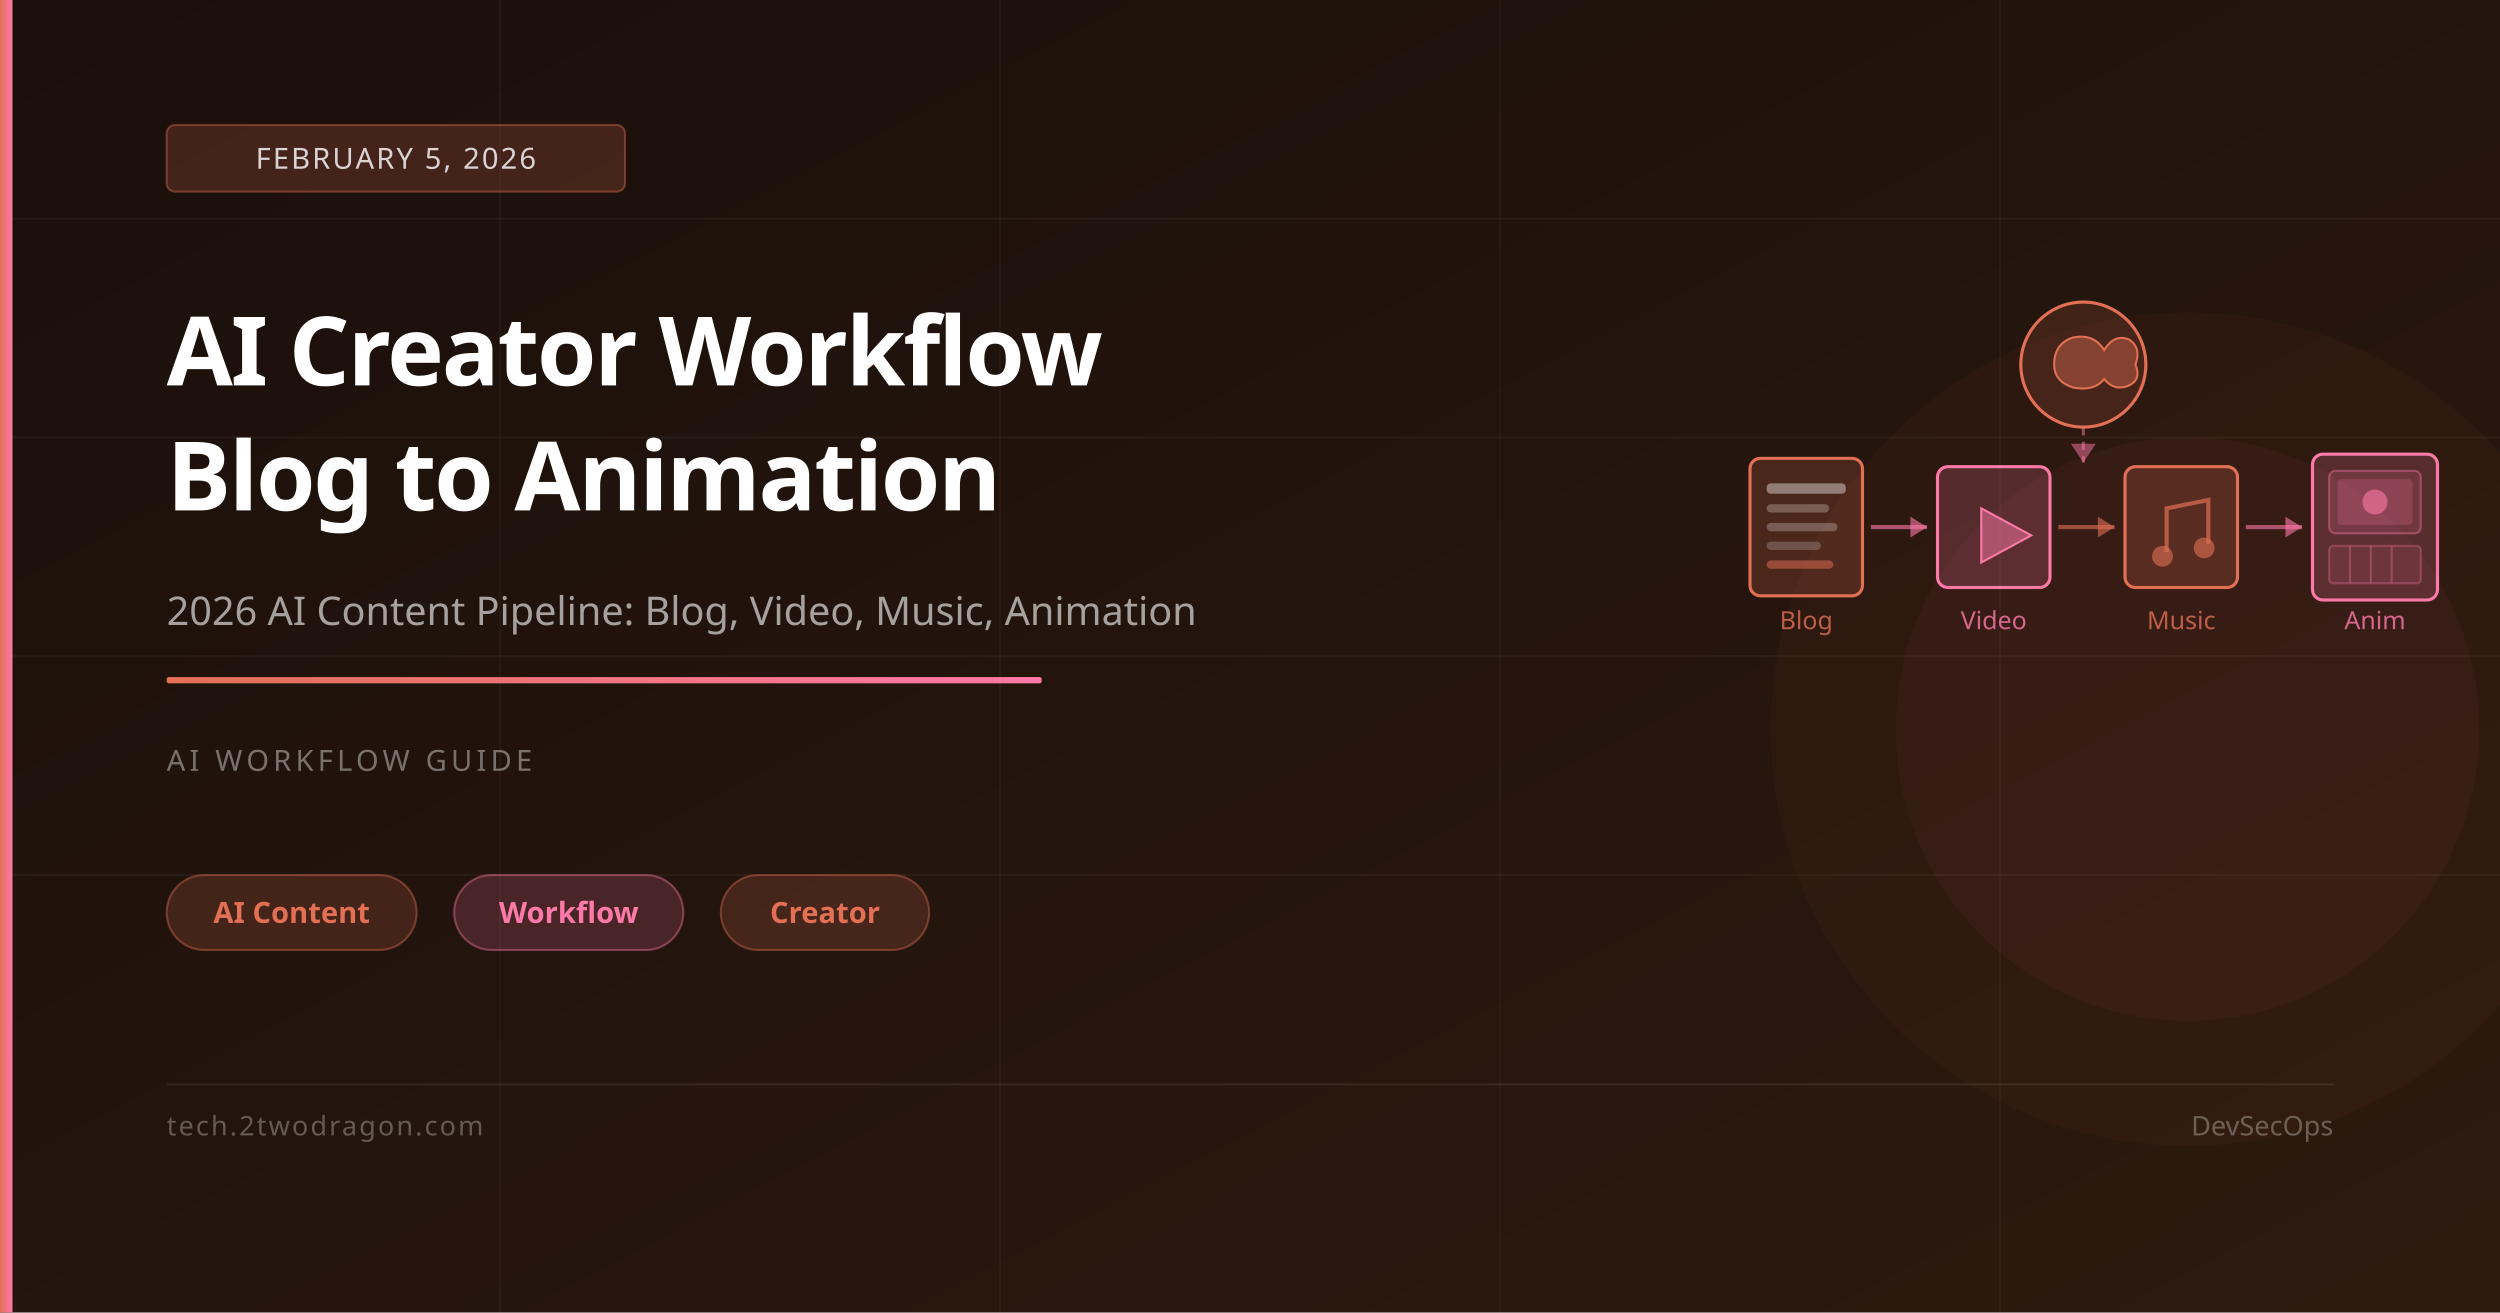
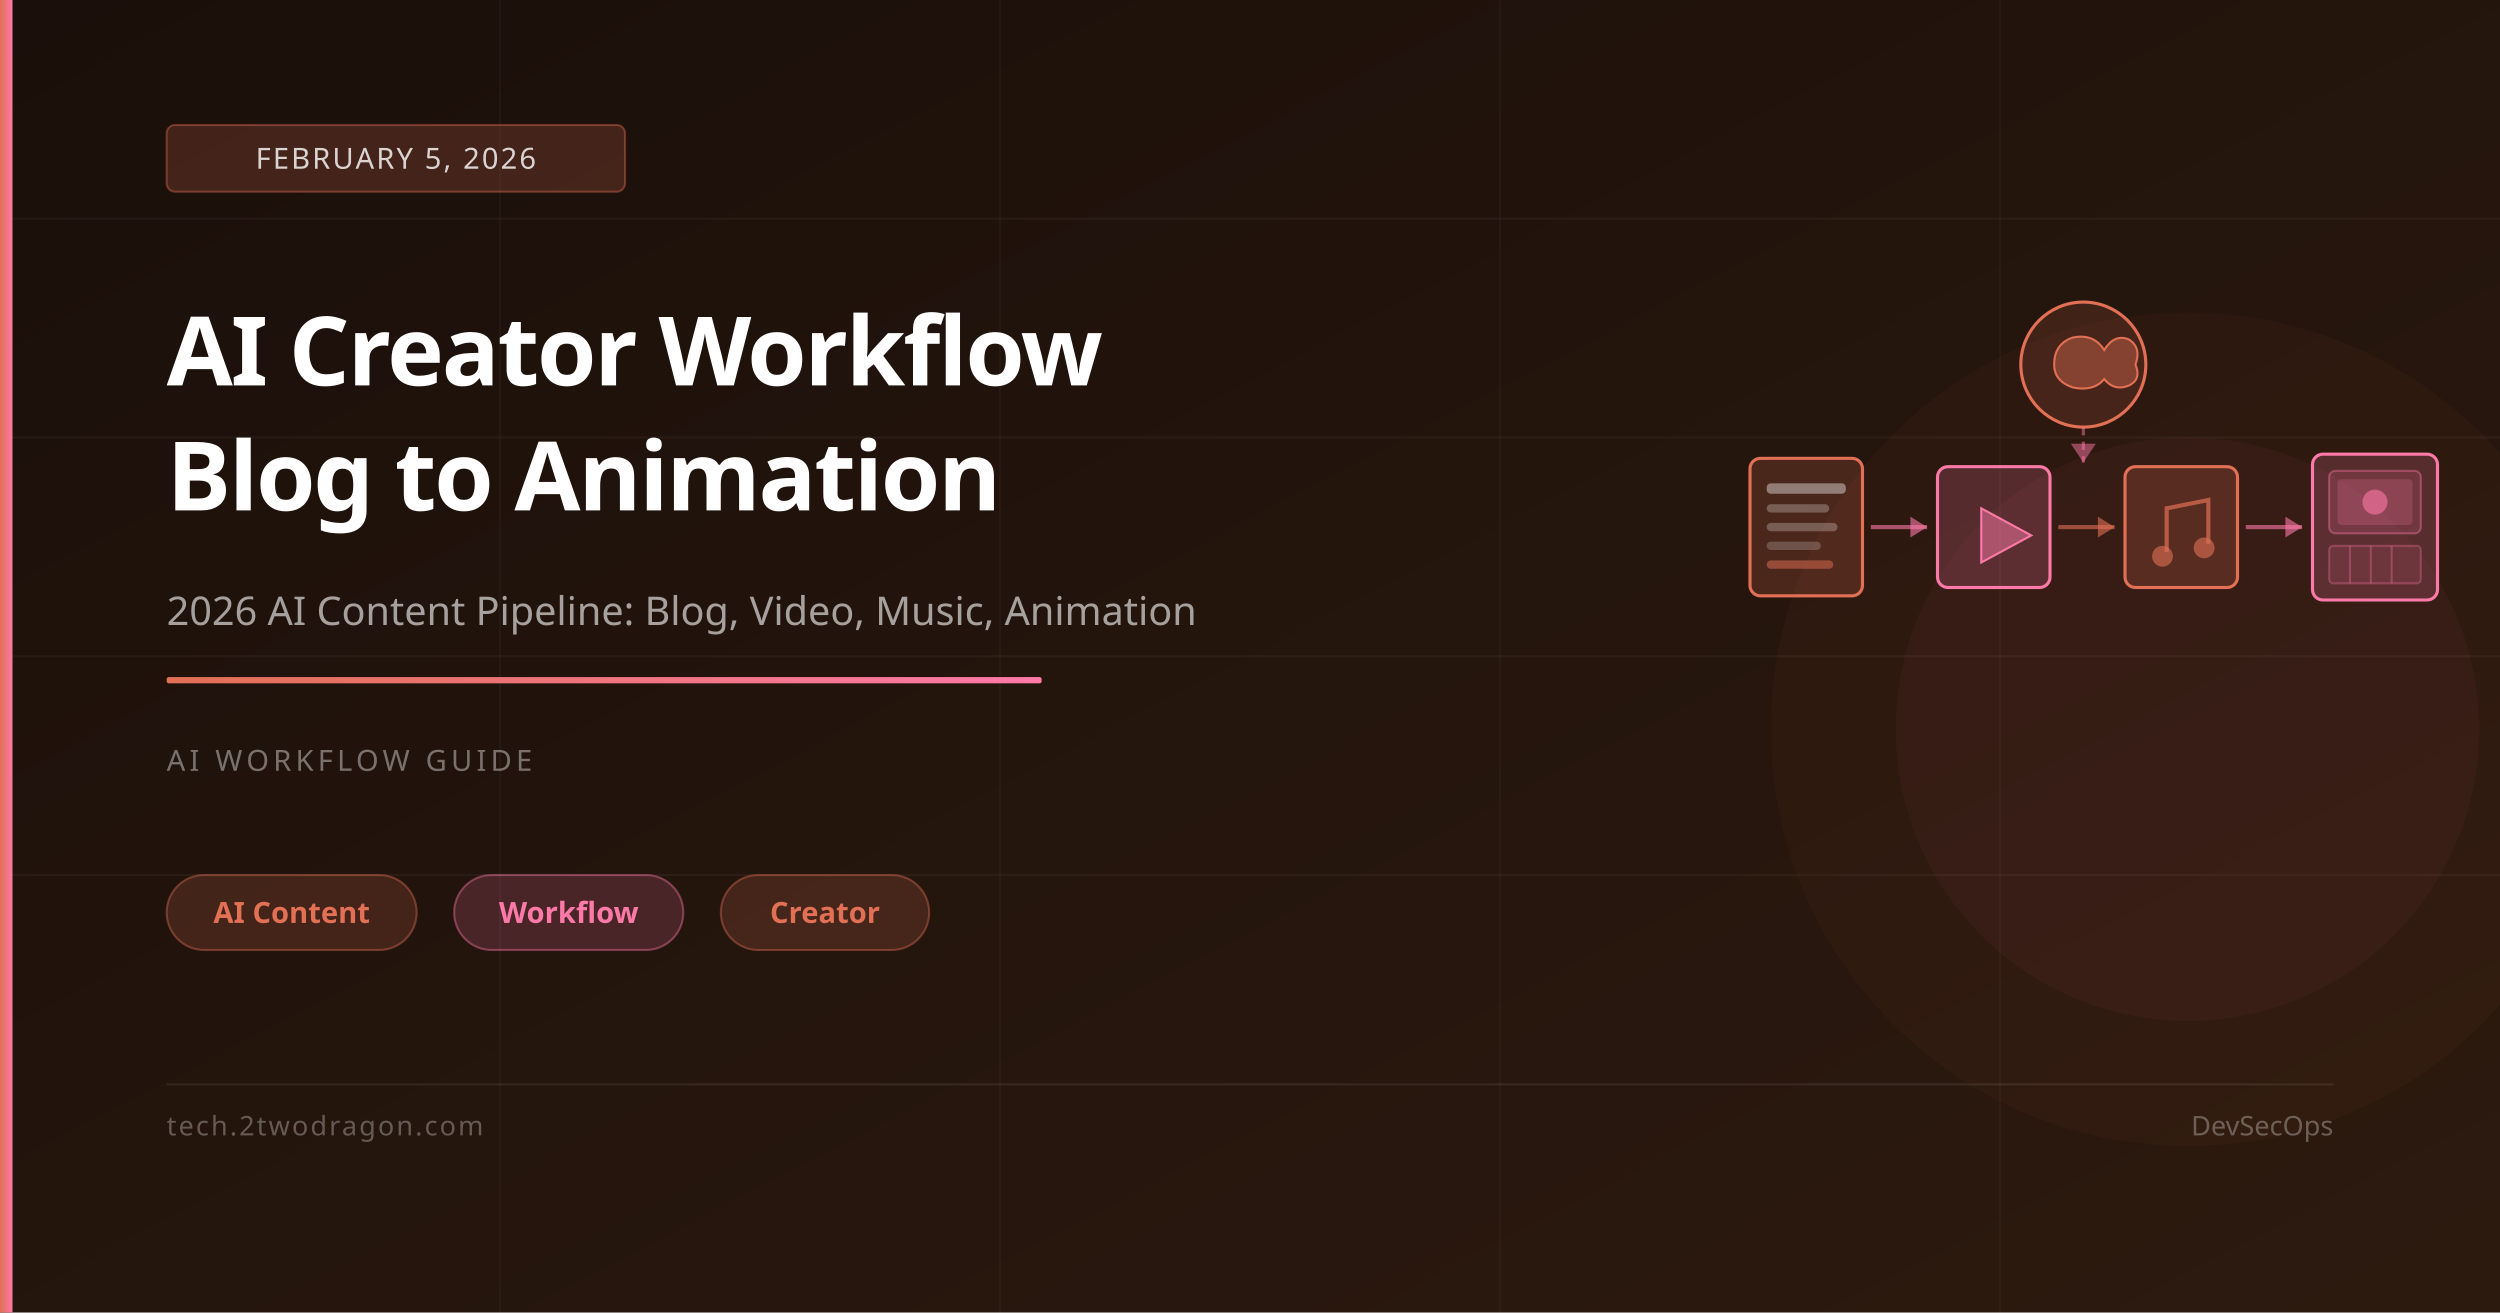
<svg xmlns="http://www.w3.org/2000/svg" viewBox="0 0 1200 630" width="1200" height="630">
  <defs>
    <linearGradient id="bg" x1="0%" y1="0%" x2="100%" y2="100%">
      <stop offset="0%" stop-color="#1a0f0a" />
      <stop offset="100%" stop-color="#2d1a0f" />
    </linearGradient>
    <linearGradient id="accent" x1="0%" y1="0%" x2="100%" y2="0%">
      <stop offset="0%" stop-color="#e17055" />
      <stop offset="100%" stop-color="#fd79a8" />
    </linearGradient>
  </defs>
  <rect width="1200" height="630" fill="url(#bg)" />
  <line x1="0" y1="105" x2="1200" y2="105" stroke="rgba(255,255,255,0.04)" stroke-width="1" />
  <line x1="0" y1="210" x2="1200" y2="210" stroke="rgba(255,255,255,0.04)" stroke-width="1" />
  <line x1="0" y1="315" x2="1200" y2="315" stroke="rgba(255,255,255,0.04)" stroke-width="1" />
  <line x1="0" y1="420" x2="1200" y2="420" stroke="rgba(255,255,255,0.04)" stroke-width="1" />
  <line x1="240" y1="0" x2="240" y2="630" stroke="rgba(255,255,255,0.03)" stroke-width="1" />
  <line x1="480" y1="0" x2="480" y2="630" stroke="rgba(255,255,255,0.03)" stroke-width="1" />
  <line x1="720" y1="0" x2="720" y2="630" stroke="rgba(255,255,255,0.03)" stroke-width="1" />
  <line x1="960" y1="0" x2="960" y2="630" stroke="rgba(255,255,255,0.03)" stroke-width="1" />
  <circle cx="1050" cy="350" r="200" fill="rgba(225,112,85,0.04)" />
  <circle cx="1050" cy="350" r="140" fill="rgba(253,121,168,0.04)" />
  <rect x="840" y="220" width="54" height="66" rx="5" fill="rgba(225,112,85,0.2)" stroke="#e17055" stroke-width="1.5" />
  <rect x="848" y="232" width="38" height="5" rx="2" fill="rgba(255,255,255,0.4)" />
  <rect x="848" y="242" width="30" height="4" rx="2" fill="rgba(255,255,255,0.25)" />
  <rect x="848" y="251" width="34" height="4" rx="2" fill="rgba(255,255,255,0.25)" />
  <rect x="848" y="260" width="26" height="4" rx="2" fill="rgba(255,255,255,0.2)" />
  <rect x="848" y="269" width="32" height="4" rx="2" fill="rgba(225,112,85,0.5)" />
  <line x1="898" y1="253" x2="925" y2="253" stroke="rgba(253,121,168,0.6)" stroke-width="2" />
  <polygon points="925,253 917,248 917,258" fill="rgba(253,121,168,0.6)" />
  <rect x="930" y="224" width="54" height="58" rx="5" fill="rgba(253,121,168,0.2)" stroke="#fd79a8" stroke-width="1.5" />
  <polygon points="951,244 951,270 975,257" fill="rgba(253,121,168,0.5)" stroke="#fd79a8" stroke-width="1" />
  <line x1="988" y1="253" x2="1015" y2="253" stroke="rgba(225,112,85,0.6)" stroke-width="2" />
  <polygon points="1015,253 1007,248 1007,258" fill="rgba(225,112,85,0.6)" />
  <rect x="1020" y="224" width="54" height="58" rx="5" fill="rgba(225,112,85,0.2)" stroke="#e17055" stroke-width="1.5" />
  <path d="M1040 265 L1040 244 L1060 240 L1060 261" fill="none" stroke="rgba(225,112,85,0.7)" stroke-width="2" />
  <circle cx="1038" cy="267" r="5" fill="rgba(225,112,85,0.6)" />
  <circle cx="1058" cy="263" r="5" fill="rgba(225,112,85,0.6)" />
  <line x1="1078" y1="253" x2="1105" y2="253" stroke="rgba(253,121,168,0.6)" stroke-width="2" />
  <polygon points="1105,253 1097,248 1097,258" fill="rgba(253,121,168,0.6)" />
  <rect x="1110" y="218" width="60" height="70" rx="5" fill="rgba(253,121,168,0.2)" stroke="#fd79a8" stroke-width="1.5" />
  <rect x="1118" y="226" width="44" height="30" rx="3" fill="rgba(253,121,168,0.15)" stroke="rgba(253,121,168,0.4)" stroke-width="1" />
  <rect x="1122" y="230" width="36" height="22" rx="2" fill="rgba(253,121,168,0.2)" />
  <circle cx="1140" cy="241" r="6" fill="rgba(253,121,168,0.6)" />
  <rect x="1118" y="262" width="44" height="18" rx="2" fill="rgba(253,121,168,0.1)" stroke="rgba(253,121,168,0.3)" stroke-width="1" />
  <line x1="1128" y1="262" x2="1128" y2="280" stroke="rgba(253,121,168,0.3)" stroke-width="1" />
  <line x1="1138" y1="262" x2="1138" y2="280" stroke="rgba(253,121,168,0.3)" stroke-width="1" />
  <line x1="1148" y1="262" x2="1148" y2="280" stroke="rgba(253,121,168,0.3)" stroke-width="1" />
-   <text x="867" y="302" font-family="system-ui,sans-serif" font-size="12" fill="rgba(225,112,85,0.8)" text-anchor="middle">Blog</text>
-   <text x="957" y="302" font-family="system-ui,sans-serif" font-size="12" fill="rgba(253,121,168,0.8)" text-anchor="middle">Video</text>
-   <text x="1047" y="302" font-family="system-ui,sans-serif" font-size="12" fill="rgba(225,112,85,0.8)" text-anchor="middle">Music</text>
-   <text x="1140" y="302" font-family="system-ui,sans-serif" font-size="12" fill="rgba(253,121,168,0.8)" text-anchor="middle">Anim</text>
  <circle cx="1000" cy="175" r="30" fill="rgba(225,112,85,0.15)" stroke="#e17055" stroke-width="1.5" />
  <path d="M986 175 Q986 165 995 162 Q1005 160 1010 168 Q1015 160 1022 163 Q1028 167 1025 175 Q1028 182 1022 185 Q1015 188 1010 182 Q1005 188 995 186 Q986 183 986 175 Z" fill="rgba(225,112,85,0.4)" stroke="#e17055" stroke-width="1" />
  <line x1="1000" y1="205" x2="1000" y2="222" stroke="rgba(253,121,168,0.5)" stroke-width="1.5" stroke-dasharray="4 3" />
  <polygon points="1000,222 994,213 1006,213" fill="rgba(253,121,168,0.5)" />
  <rect x="0" y="0" width="6" height="630" fill="url(#accent)" />
  <rect x="80" y="60" width="220" height="32" rx="4" fill="rgba(225,112,85,0.2)" stroke="rgba(225,112,85,0.4)" stroke-width="1" />
  <text x="190" y="81" font-family="system-ui,sans-serif" font-size="14" fill="rgba(255,255,255,0.8)" text-anchor="middle" letter-spacing="1">FEBRUARY 5, 2026</text>
  <text x="80" y="185" font-family="system-ui,sans-serif" font-size="46" font-weight="700" fill="white" letter-spacing="-1">AI Creator Workflow</text>
  <text x="80" y="245" font-family="system-ui,sans-serif" font-size="46" font-weight="700" fill="white" letter-spacing="-1">Blog to Animation</text>
  <text x="80" y="300" font-family="system-ui,sans-serif" font-size="19" fill="rgba(255,255,255,0.6)">2026 AI Content Pipeline: Blog, Video, Music, Animation</text>
  <rect x="80" y="325" width="420" height="3" rx="1" fill="url(#accent)" />
  <text x="80" y="370" font-family="system-ui,sans-serif" font-size="14" fill="rgba(255,255,255,0.4)" letter-spacing="2">AI WORKFLOW GUIDE</text>
  <rect x="80" y="420" width="120" height="36" rx="18" fill="rgba(225,112,85,0.18)" stroke="rgba(225,112,85,0.4)" stroke-width="1" />
  <text x="140" y="443" font-family="system-ui,sans-serif" font-size="14" fill="#e17055" text-anchor="middle" font-weight="600">AI Content</text>
  <rect x="218" y="420" width="110" height="36" rx="18" fill="rgba(253,121,168,0.18)" stroke="rgba(253,121,168,0.4)" stroke-width="1" />
  <text x="273" y="443" font-family="system-ui,sans-serif" font-size="14" fill="#fd79a8" text-anchor="middle" font-weight="600">Workflow</text>
  <rect x="346" y="420" width="100" height="36" rx="18" fill="rgba(225,112,85,0.18)" stroke="rgba(225,112,85,0.4)" stroke-width="1" />
  <text x="396" y="443" font-family="system-ui,sans-serif" font-size="14" fill="#e17055" text-anchor="middle" font-weight="600">Creator</text>
  <rect x="80" y="520" width="1040" height="1" fill="rgba(255,255,255,0.08)" />
  <text x="80" y="545" font-family="system-ui,sans-serif" font-size="13" fill="rgba(255,255,255,0.3)" letter-spacing="1">tech.2twodragon.com</text>
  <text x="1120" y="545" font-family="system-ui,sans-serif" font-size="13" fill="rgba(255,255,255,0.3)" text-anchor="end">DevSecOps</text>
</svg>
